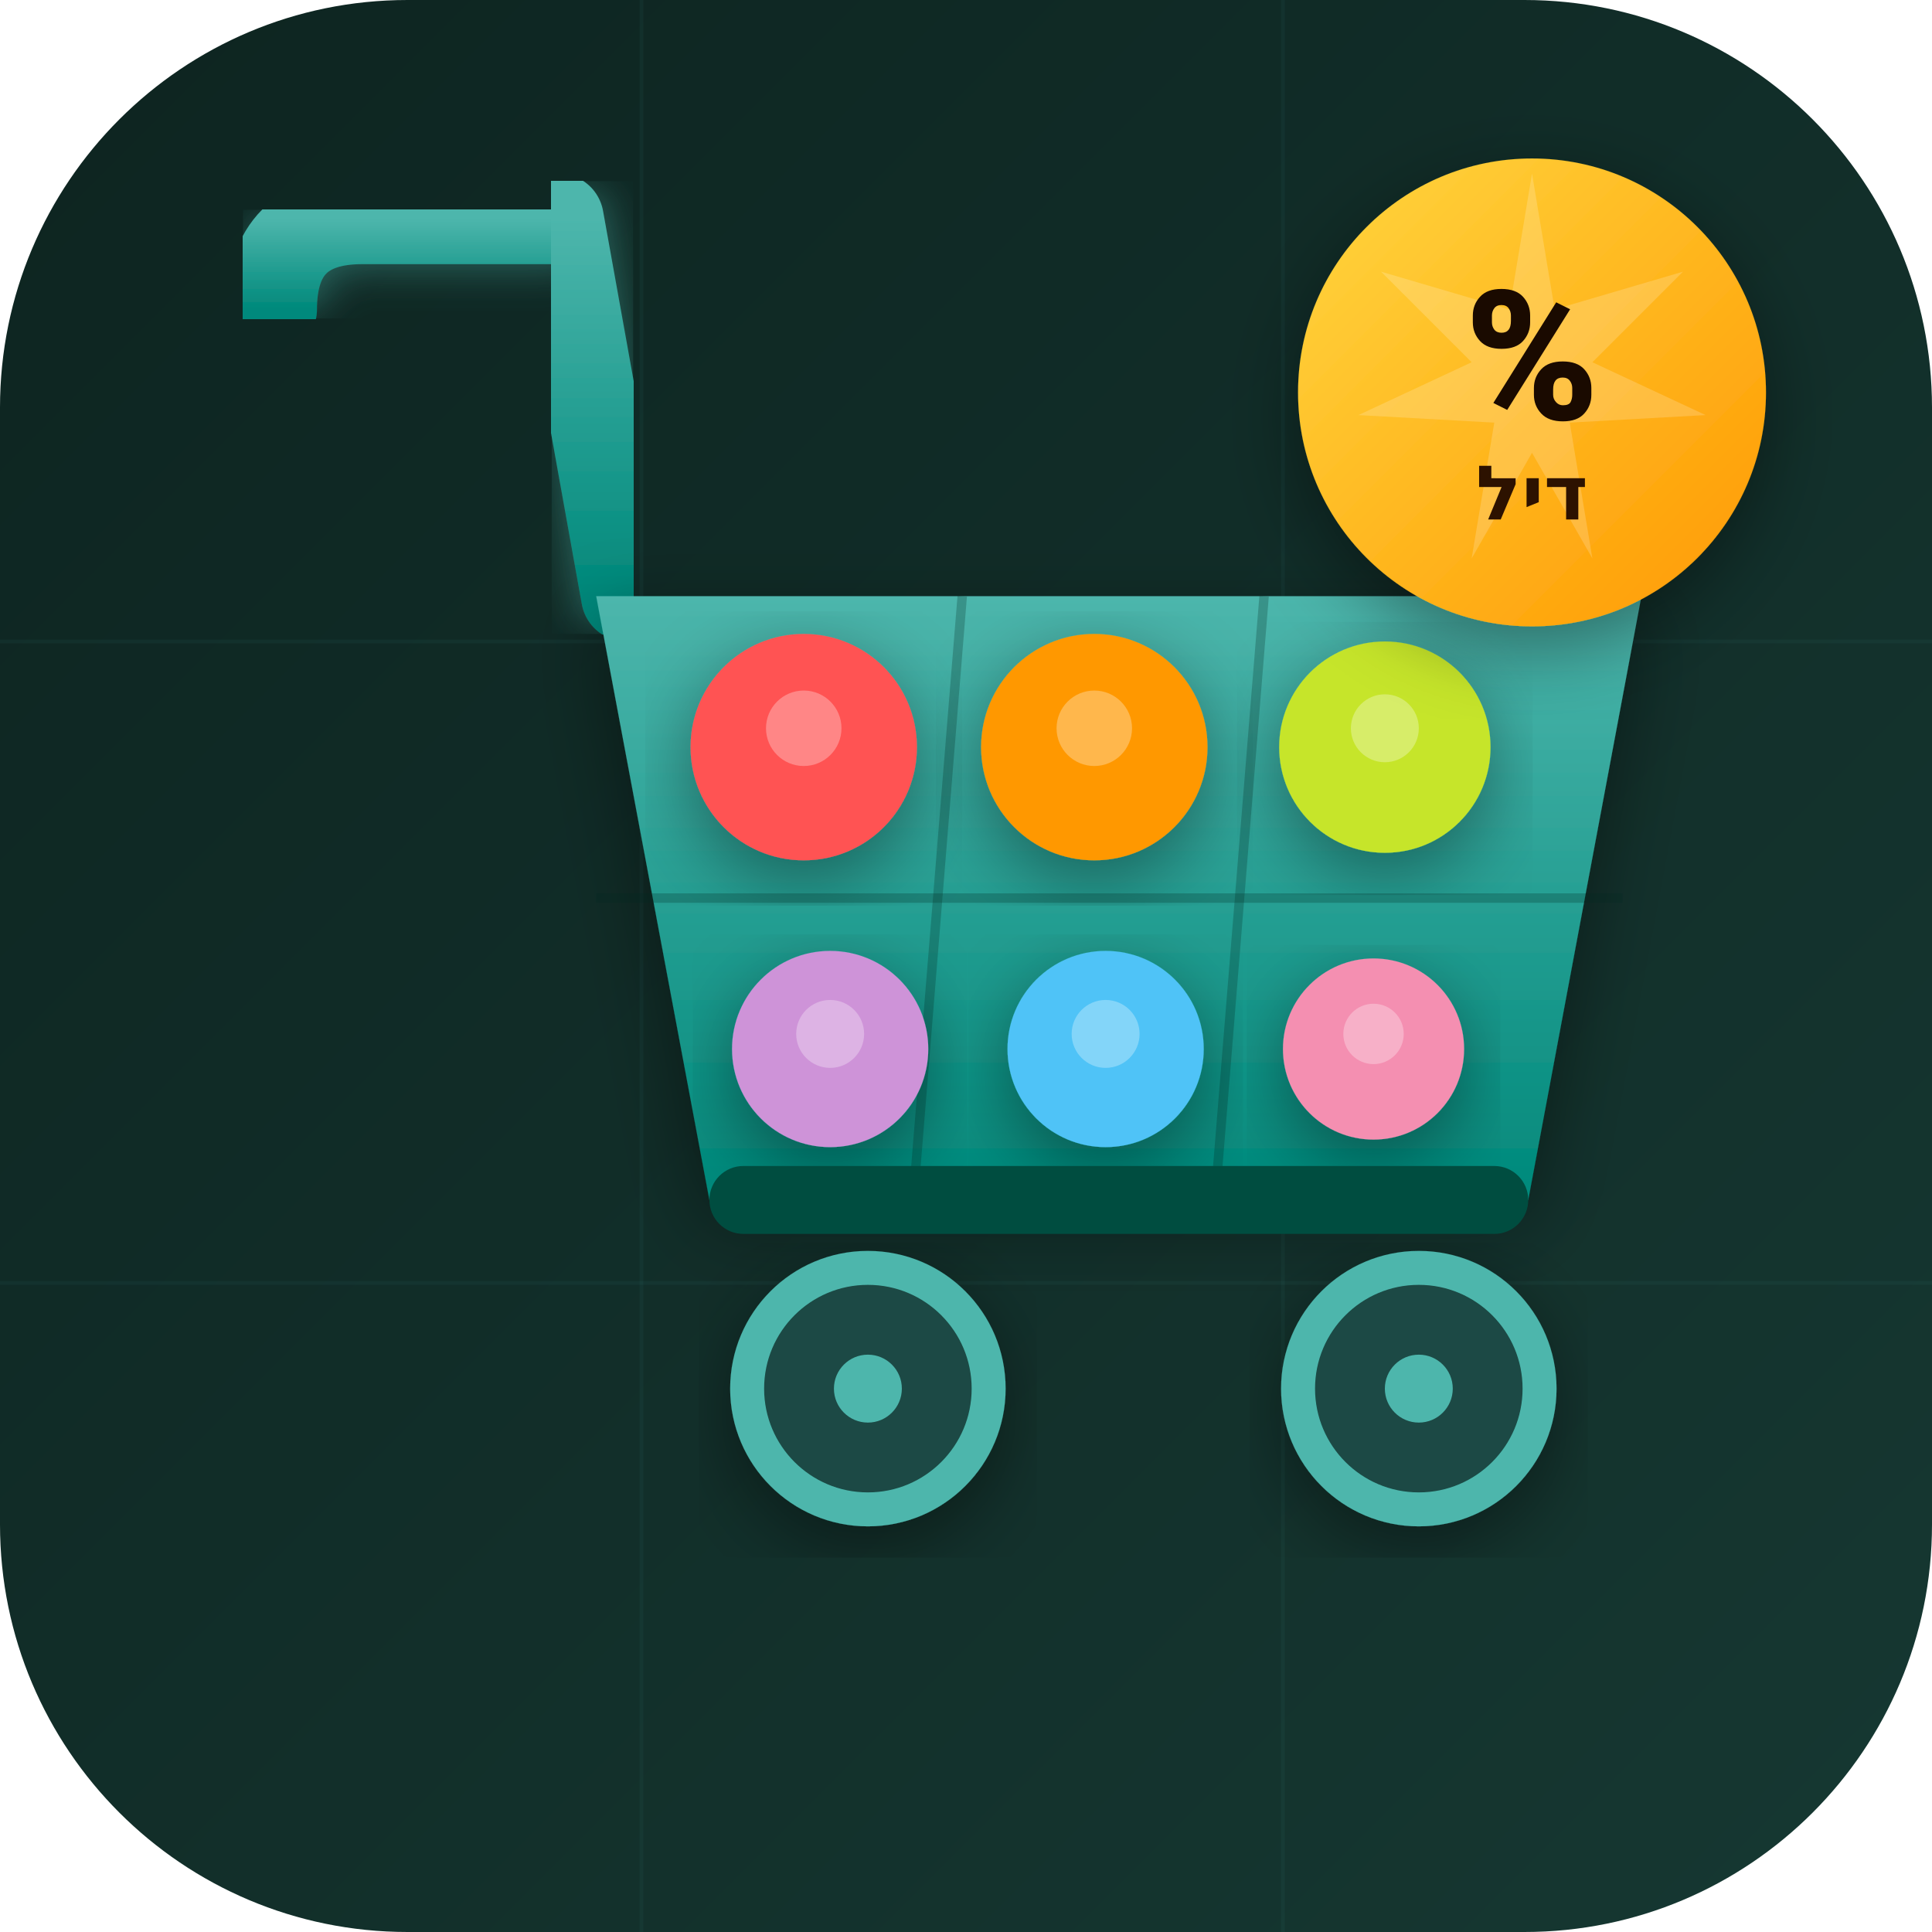
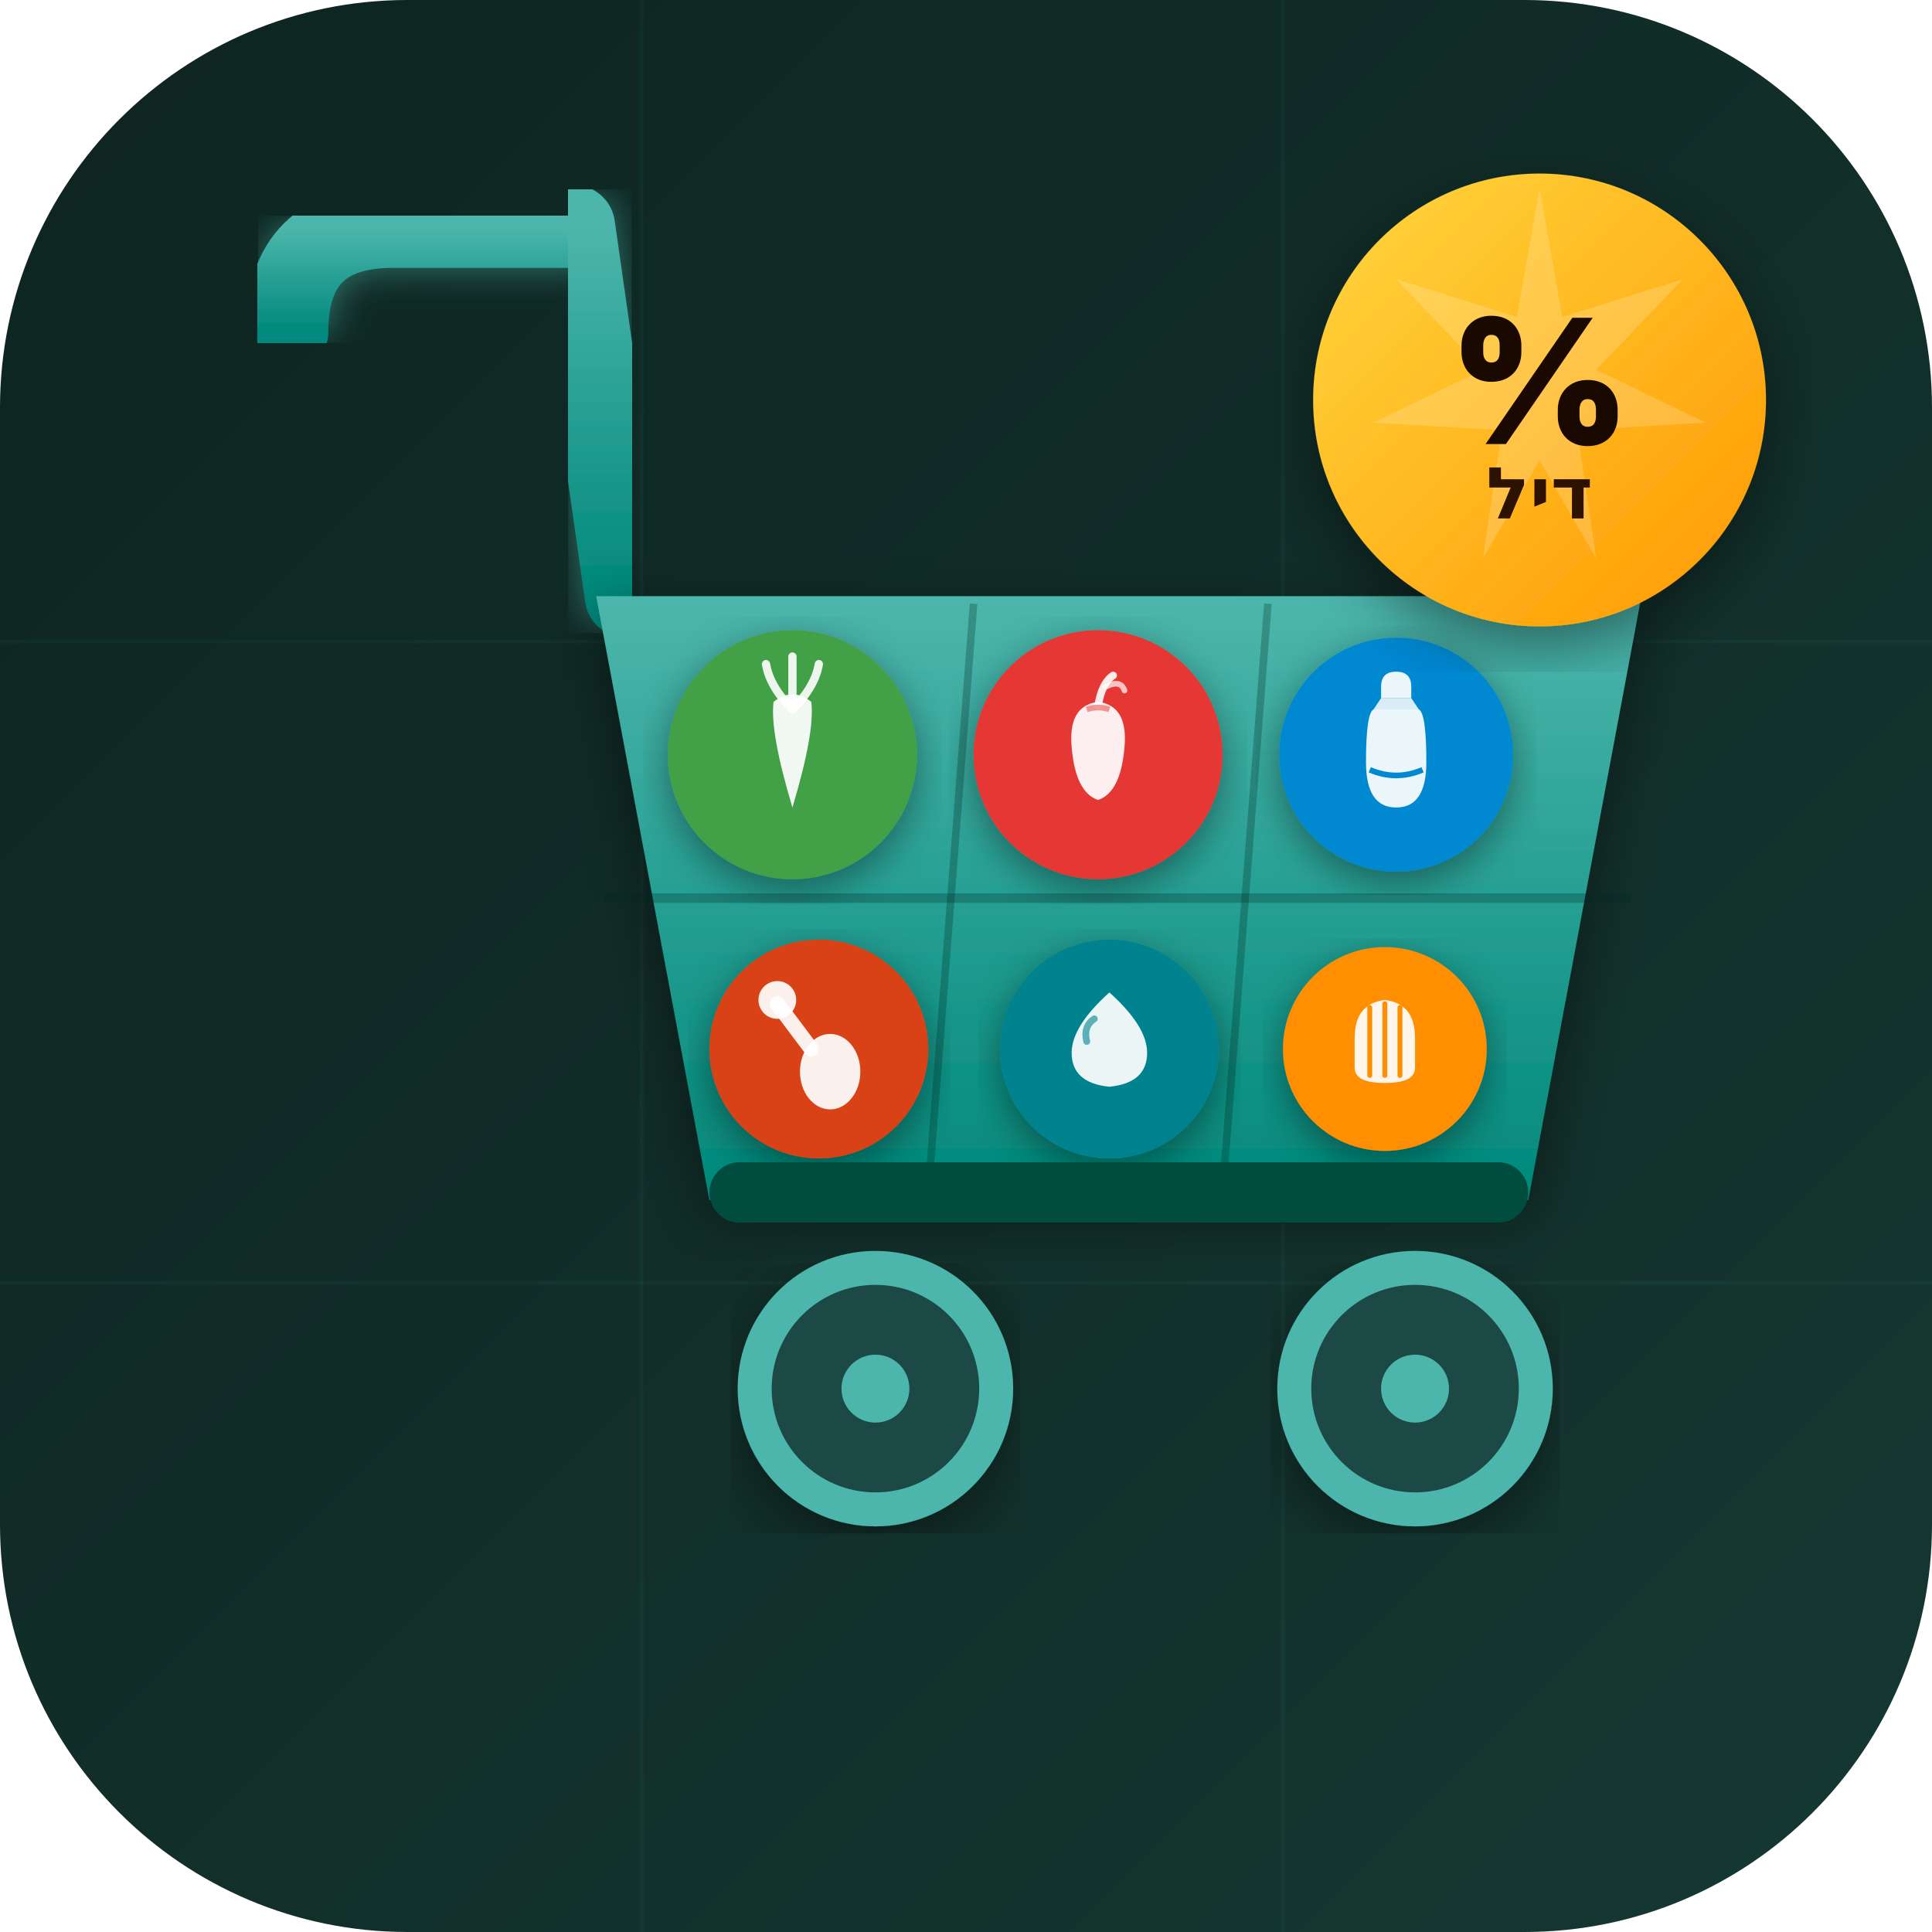
<svg xmlns="http://www.w3.org/2000/svg" viewBox="0 0 512 512">
  <defs>
    <linearGradient id="bg" x1="0" y1="0" x2="1" y2="1">
      <stop offset="0%" stop-color="#0D2420" />
      <stop offset="100%" stop-color="#163832" />
    </linearGradient>
    <linearGradient id="cart-fill" x1="0" y1="0" x2="0" y2="1">
      <stop offset="0%" stop-color="#4DB6AC" />
      <stop offset="100%" stop-color="#00897B" />
    </linearGradient>
    <linearGradient id="badge" x1="0" y1="0" x2="1" y2="1">
      <stop offset="0%" stop-color="#FFD740" />
      <stop offset="100%" stop-color="#FF9800" />
    </linearGradient>
-     <filter id="shadow" x="-20%" y="-20%" width="140%" height="140%">
-       <feDropShadow dx="0" dy="6" stdDeviation="10" flood-color="#000" flood-opacity="0.4" />
+     <filter id="shadow">
+       <feDropShadow dx="0" dy="5" stdDeviation="8" flood-color="#000" flood-opacity="0.45" />
    </filter>
    <filter id="glow">
-       <feDropShadow dx="0" dy="0" stdDeviation="6" flood-color="#4DB6AC" flood-opacity="0.5" />
+       <feDropShadow dx="0" dy="0" stdDeviation="5" flood-color="#4DB6AC" flood-opacity="0.55" />
    </filter>
+     <filter id="dept-shadow">
+       <feDropShadow dx="0" dy="3" stdDeviation="5" flood-color="#000" flood-opacity="0.4" />
+     </filter>
+     <clipPath id="cart-clip">
+       <path d="M 158,158 L 435,158 L 405,318 L 188,318 Z" />
+     </clipPath>
  </defs>
  <rect width="512" height="512" rx="108" fill="url(#bg)" />
-   <line x1="0" y1="170" x2="512" y2="170" stroke="rgba(77,182,172,0.06)" stroke-width="1" />
-   <line x1="0" y1="340" x2="512" y2="340" stroke="rgba(77,182,172,0.06)" stroke-width="1" />
-   <line x1="170" y1="0" x2="170" y2="512" stroke="rgba(77,182,172,0.06)" stroke-width="1" />
-   <line x1="340" y1="0" x2="340" y2="512" stroke="rgba(77,182,172,0.06)" stroke-width="1" />
-   <path d="M 72,82 Q 72,58 96,58 L 148,58" stroke="url(#cart-fill)" stroke-width="24" stroke-linecap="round" fill="none" filter="url(#glow)" />
-   <line x1="148" y1="58" x2="166" y2="158" stroke="url(#cart-fill)" stroke-width="24" stroke-linecap="round" filter="url(#glow)" />
-   <path d="M 158,158 L 435,158 L 405,318 L 188,318 Z" fill="url(#cart-fill)" filter="url(#shadow)" rx="6" />
-   <line x1="255" y1="158" x2="242" y2="318" stroke="rgba(0,40,35,0.25)" stroke-width="2.5" />
-   <line x1="335" y1="158" x2="322" y2="318" stroke="rgba(0,40,35,0.25)" stroke-width="2.5" />
-   <line x1="158" y1="238" x2="430" y2="238" stroke="rgba(0,40,35,0.25)" stroke-width="2.5" />
-   <circle cx="213" cy="198" r="30" fill="#FF5252" filter="url(#shadow)" />
-   <circle cx="213" cy="193" r="10" fill="rgba(255,255,255,0.3)" />
-   <circle cx="290" cy="198" r="30" fill="#FF9800" filter="url(#shadow)" />
-   <circle cx="290" cy="193" r="10" fill="rgba(255,255,255,0.3)" />
-   <circle cx="367" cy="198" r="28" fill="#C6E52B" filter="url(#shadow)" />
-   <circle cx="367" cy="193" r="9" fill="rgba(255,255,255,0.3)" />
-   <circle cx="220" cy="278" r="26" fill="#CE93D8" filter="url(#shadow)" />
-   <circle cx="220" cy="274" r="9" fill="rgba(255,255,255,0.3)" />
-   <circle cx="293" cy="278" r="26" fill="#4FC3F7" filter="url(#shadow)" />
-   <circle cx="293" cy="274" r="9" fill="rgba(255,255,255,0.3)" />
-   <circle cx="364" cy="278" r="24" fill="#F48FB1" filter="url(#shadow)" />
-   <circle cx="364" cy="274" r="8" fill="rgba(255,255,255,0.3)" />
-   <rect x="188" y="309" width="217" height="18" rx="9" fill="#004D40" />
-   <circle cx="230" cy="368" r="32" fill="#1A4A44" stroke="#4DB6AC" stroke-width="9" filter="url(#shadow)" />
-   <circle cx="230" cy="368" r="9" fill="#4DB6AC" />
-   <circle cx="376" cy="368" r="32" fill="#1A4A44" stroke="#4DB6AC" stroke-width="9" filter="url(#shadow)" />
-   <circle cx="376" cy="368" r="9" fill="#4DB6AC" />
-   <circle cx="406" cy="104" r="62" fill="url(#badge)" filter="url(#shadow)" />
-   <path d="M406,46 L412,82 L446,72 L422,96 L452,110 L416,112 L422,148 L406,120 L390,148 L396,112 L360,110 L390,96 L366,72 L400,82 Z" fill="rgba(255,255,255,0.18)" />
-   <text x="406" y="98" text-anchor="middle" dominant-baseline="middle" font-family="system-ui,-apple-system,Roboto,sans-serif" font-size="48" font-weight="900" fill="#1A0A00" letter-spacing="-2">%</text>
-   <text x="406" y="132" text-anchor="middle" dominant-baseline="middle" font-family="system-ui,-apple-system,Roboto,sans-serif" font-size="20" font-weight="800" fill="#2D1200">דיל</text>
+   <line x1="0" y1="170" x2="512" y2="170" stroke="rgba(77,182,172,0.05)" stroke-width="1" />
+   <line x1="0" y1="340" x2="512" y2="340" stroke="rgba(77,182,172,0.05)" stroke-width="1" />
+   <line x1="170" y1="0" x2="170" y2="512" stroke="rgba(77,182,172,0.05)" stroke-width="1" />
+   <line x1="340" y1="0" x2="340" y2="512" stroke="rgba(77,182,172,0.05)" stroke-width="1" />
+   <path d="M 76,88 Q 76,60 104,60 L 152,60" stroke="url(#cart-fill)" stroke-width="22" stroke-linecap="round" fill="none" filter="url(#glow)" />
+   <line x1="152" y1="60" x2="166" y2="158" stroke="url(#cart-fill)" stroke-width="22" stroke-linecap="round" filter="url(#glow)" />
+   <path d="M 158,158 L 435,158 L 405,318 L 188,318 Z" fill="url(#cart-fill)" filter="url(#shadow)" />
+   <line x1="258" y1="160" x2="246" y2="316" stroke="rgba(0,40,35,0.28)" stroke-width="2" />
+   <line x1="336" y1="160" x2="324" y2="316" stroke="rgba(0,40,35,0.28)" stroke-width="2" />
+   <line x1="160" y1="238" x2="432" y2="238" stroke="rgba(0,40,35,0.28)" stroke-width="2.5" />
+   <circle cx="210" cy="200" r="33" fill="#43A047" filter="url(#dept-shadow)" clip-path="url(#cart-clip)" />
+   <path d="M 210,214 Q 204,194 205,186 Q 210,182 215,186 Q 216,194 210,214 Z" fill="rgba(255,255,255,0.92)" />
+   <path d="M 210,188 Q 204,182 203,176" stroke="rgba(255,255,255,0.9)" stroke-width="2.2" fill="none" stroke-linecap="round" />
+   <path d="M 210,187 Q 210,180 210,174" stroke="rgba(255,255,255,0.9)" stroke-width="2.2" fill="none" stroke-linecap="round" />
+   <path d="M 210,188 Q 216,182 217,176" stroke="rgba(255,255,255,0.9)" stroke-width="2.2" fill="none" stroke-linecap="round" />
+   <circle cx="291" cy="200" r="33" fill="#E53935" filter="url(#dept-shadow)" clip-path="url(#cart-clip)" />
+   <path d="M 284,198 Q 283,187 291,186 Q 299,187 298,198 Q 297,210 291,212 Q 285,210 284,198 Z" fill="rgba(255,255,255,0.92)" />
+   <path d="M 291,187 Q 292,181 295,179" stroke="rgba(255,255,255,0.9)" stroke-width="2" fill="none" stroke-linecap="round" />
+   <path d="M 293,182 Q 297,180 298,183" stroke="rgba(255,255,255,0.7)" stroke-width="1.5" fill="none" stroke-linecap="round" />
+   <path d="M 288,188 Q 291,187 294,188" stroke="rgba(229,57,53,0.5)" stroke-width="1.5" fill="none" />
+   <circle cx="370" cy="200" r="31" fill="#0288D1" filter="url(#dept-shadow)" clip-path="url(#cart-clip)" />
+   <path d="M 366,182 Q 366,178 370,178 Q 374,178 374,182 L 374,185 L 366,185 Z" fill="rgba(255,255,255,0.92)" />
+   <path d="M 366,185 L 364,188 L 376,188 L 374,185 Z" fill="rgba(255,255,255,0.85)" />
+   <path d="M 364,188 Q 362,189 362,202 Q 362,214 370,214 Q 378,214 378,202 Q 378,189 376,188 Z" fill="rgba(255,255,255,0.92)" />
+   <path d="M 363,204 Q 370,207 377,204" stroke="#0288D1" stroke-width="1.5" fill="none" />
+   <circle cx="217" cy="278" r="29" fill="#D84315" filter="url(#dept-shadow)" clip-path="url(#cart-clip)" />
+   <ellipse cx="220" cy="284" rx="8" ry="10" fill="rgba(255,255,255,0.92)" />
+   <line x1="215" y1="278" x2="206" y2="266" stroke="rgba(255,255,255,0.92)" stroke-width="4" stroke-linecap="round" />
+   <circle cx="206" cy="265" r="5" fill="rgba(255,255,255,0.92)" />
+   <circle cx="294" cy="278" r="29" fill="#00838F" filter="url(#dept-shadow)" clip-path="url(#cart-clip)" />
+   <path d="M 294,263 Q 304,272 304,279 Q 304,287 294,288 Q 284,287 284,279 Q 284,272 294,263 Z" fill="rgba(255,255,255,0.92)" />
+   <path d="M 288,276 Q 287,272 290,270" stroke="rgba(0,131,143,0.6)" stroke-width="1.8" fill="none" stroke-linecap="round" />
+   <circle cx="367" cy="278" r="27" fill="#FF8F00" filter="url(#dept-shadow)" clip-path="url(#cart-clip)" />
+   <path d="M 359,275 Q 359,266 367,265 Q 375,266 375,275 L 375,283 Q 375,287 367,287 Q 359,287 359,283 Z" fill="rgba(255,255,255,0.92)" />
+   <path d="M 363,267 Q 363,285 363,285" stroke="#FF8F00" stroke-width="1.3" fill="none" stroke-linecap="round" />
+   <path d="M 367,266 Q 367,285 367,285" stroke="#FF8F00" stroke-width="1.3" fill="none" stroke-linecap="round" />
+   <path d="M 371,267 Q 371,285 371,285" stroke="#FF8F00" stroke-width="1.3" fill="none" stroke-linecap="round" />
+   <rect x="188" y="308" width="217" height="16" rx="8" fill="#004D40" />
+   <circle cx="232" cy="368" r="32" fill="#1A4A44" stroke="#4DB6AC" stroke-width="9" filter="url(#shadow)" />
+   <circle cx="232" cy="368" r="9" fill="#4DB6AC" />
+   <circle cx="375" cy="368" r="32" fill="#1A4A44" stroke="#4DB6AC" stroke-width="9" filter="url(#shadow)" />
+   <circle cx="375" cy="368" r="9" fill="#4DB6AC" />
+   <circle cx="408" cy="106" r="60" fill="url(#badge)" filter="url(#shadow)" />
+   <path d="M408,50 L414,84 L446,74 L423,98 L452,112 L418,114 L423,148 L408,122 L393,148 L398,114 L364,112 L393,98 L370,74 L402,84 Z" fill="rgba(255,255,255,0.18)" />
+   <text x="408" y="100" text-anchor="middle" dominant-baseline="middle" font-family="system-ui,-apple-system,sans-serif" font-size="46" font-weight="900" fill="#1A0900" letter-spacing="-2">%</text>
+   <text x="408" y="132" text-anchor="middle" dominant-baseline="middle" font-family="system-ui,-apple-system,sans-serif" font-size="19" font-weight="800" fill="#2D1200">דיל</text>
</svg>
